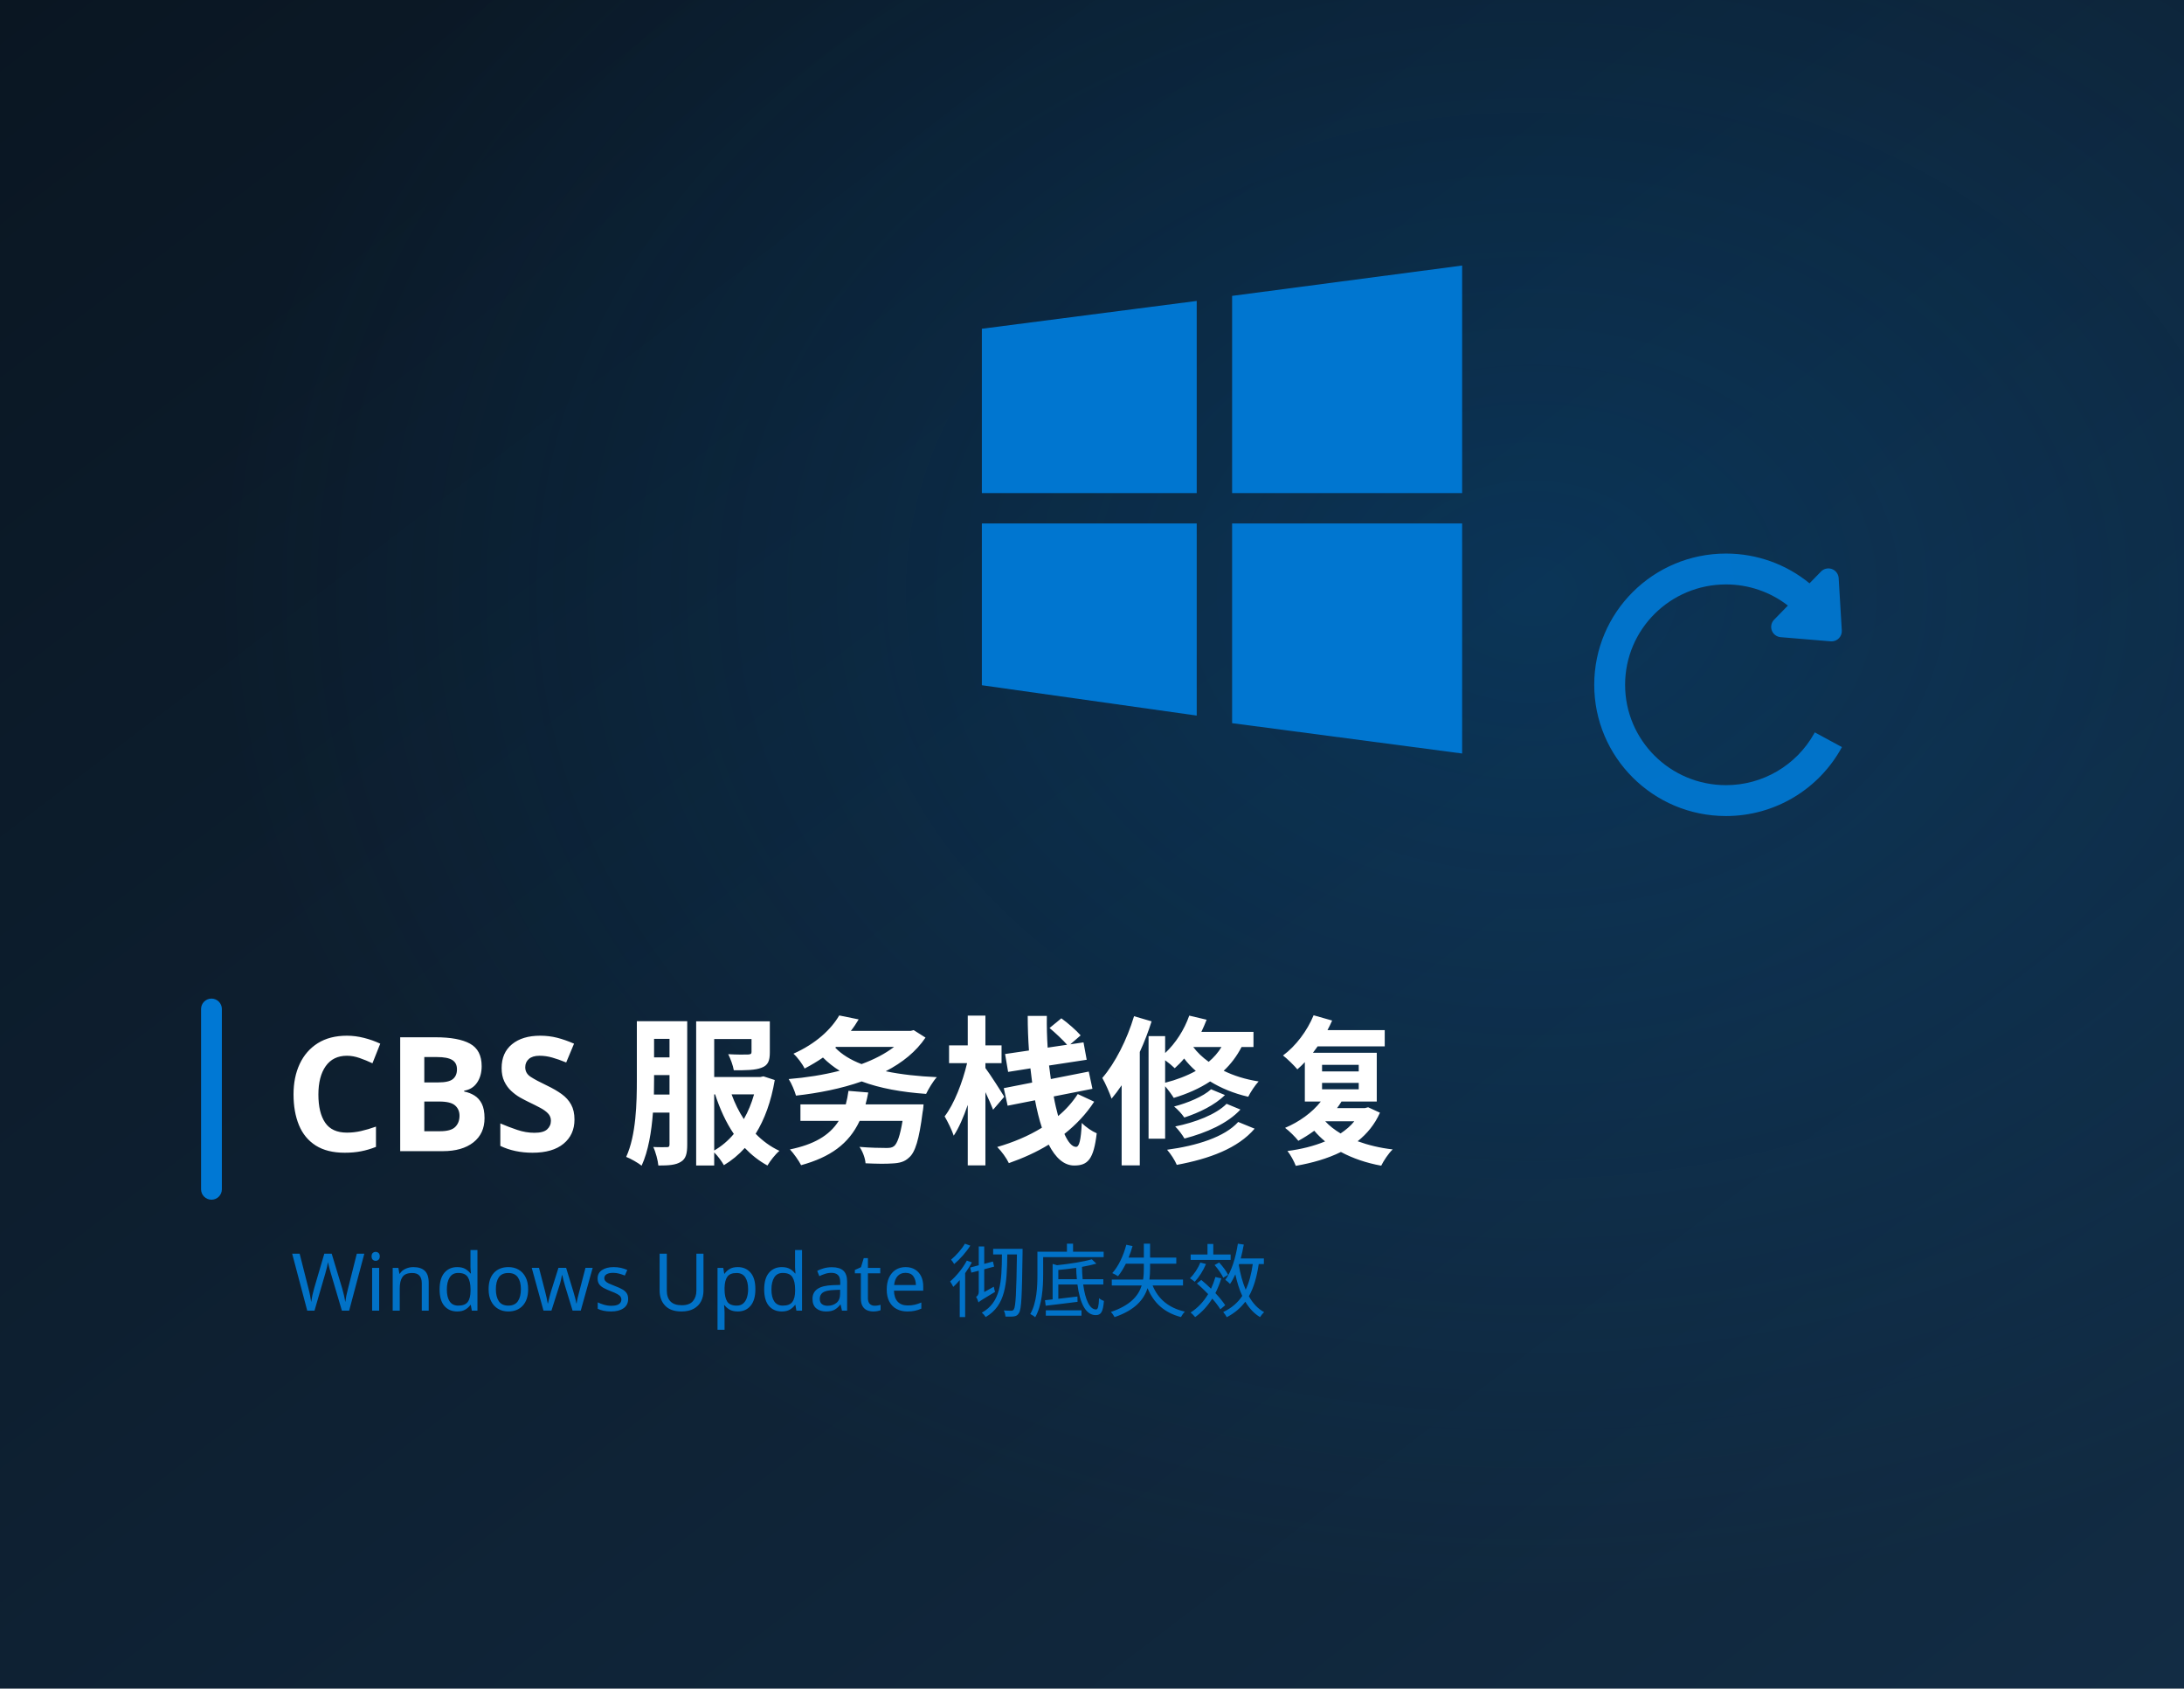
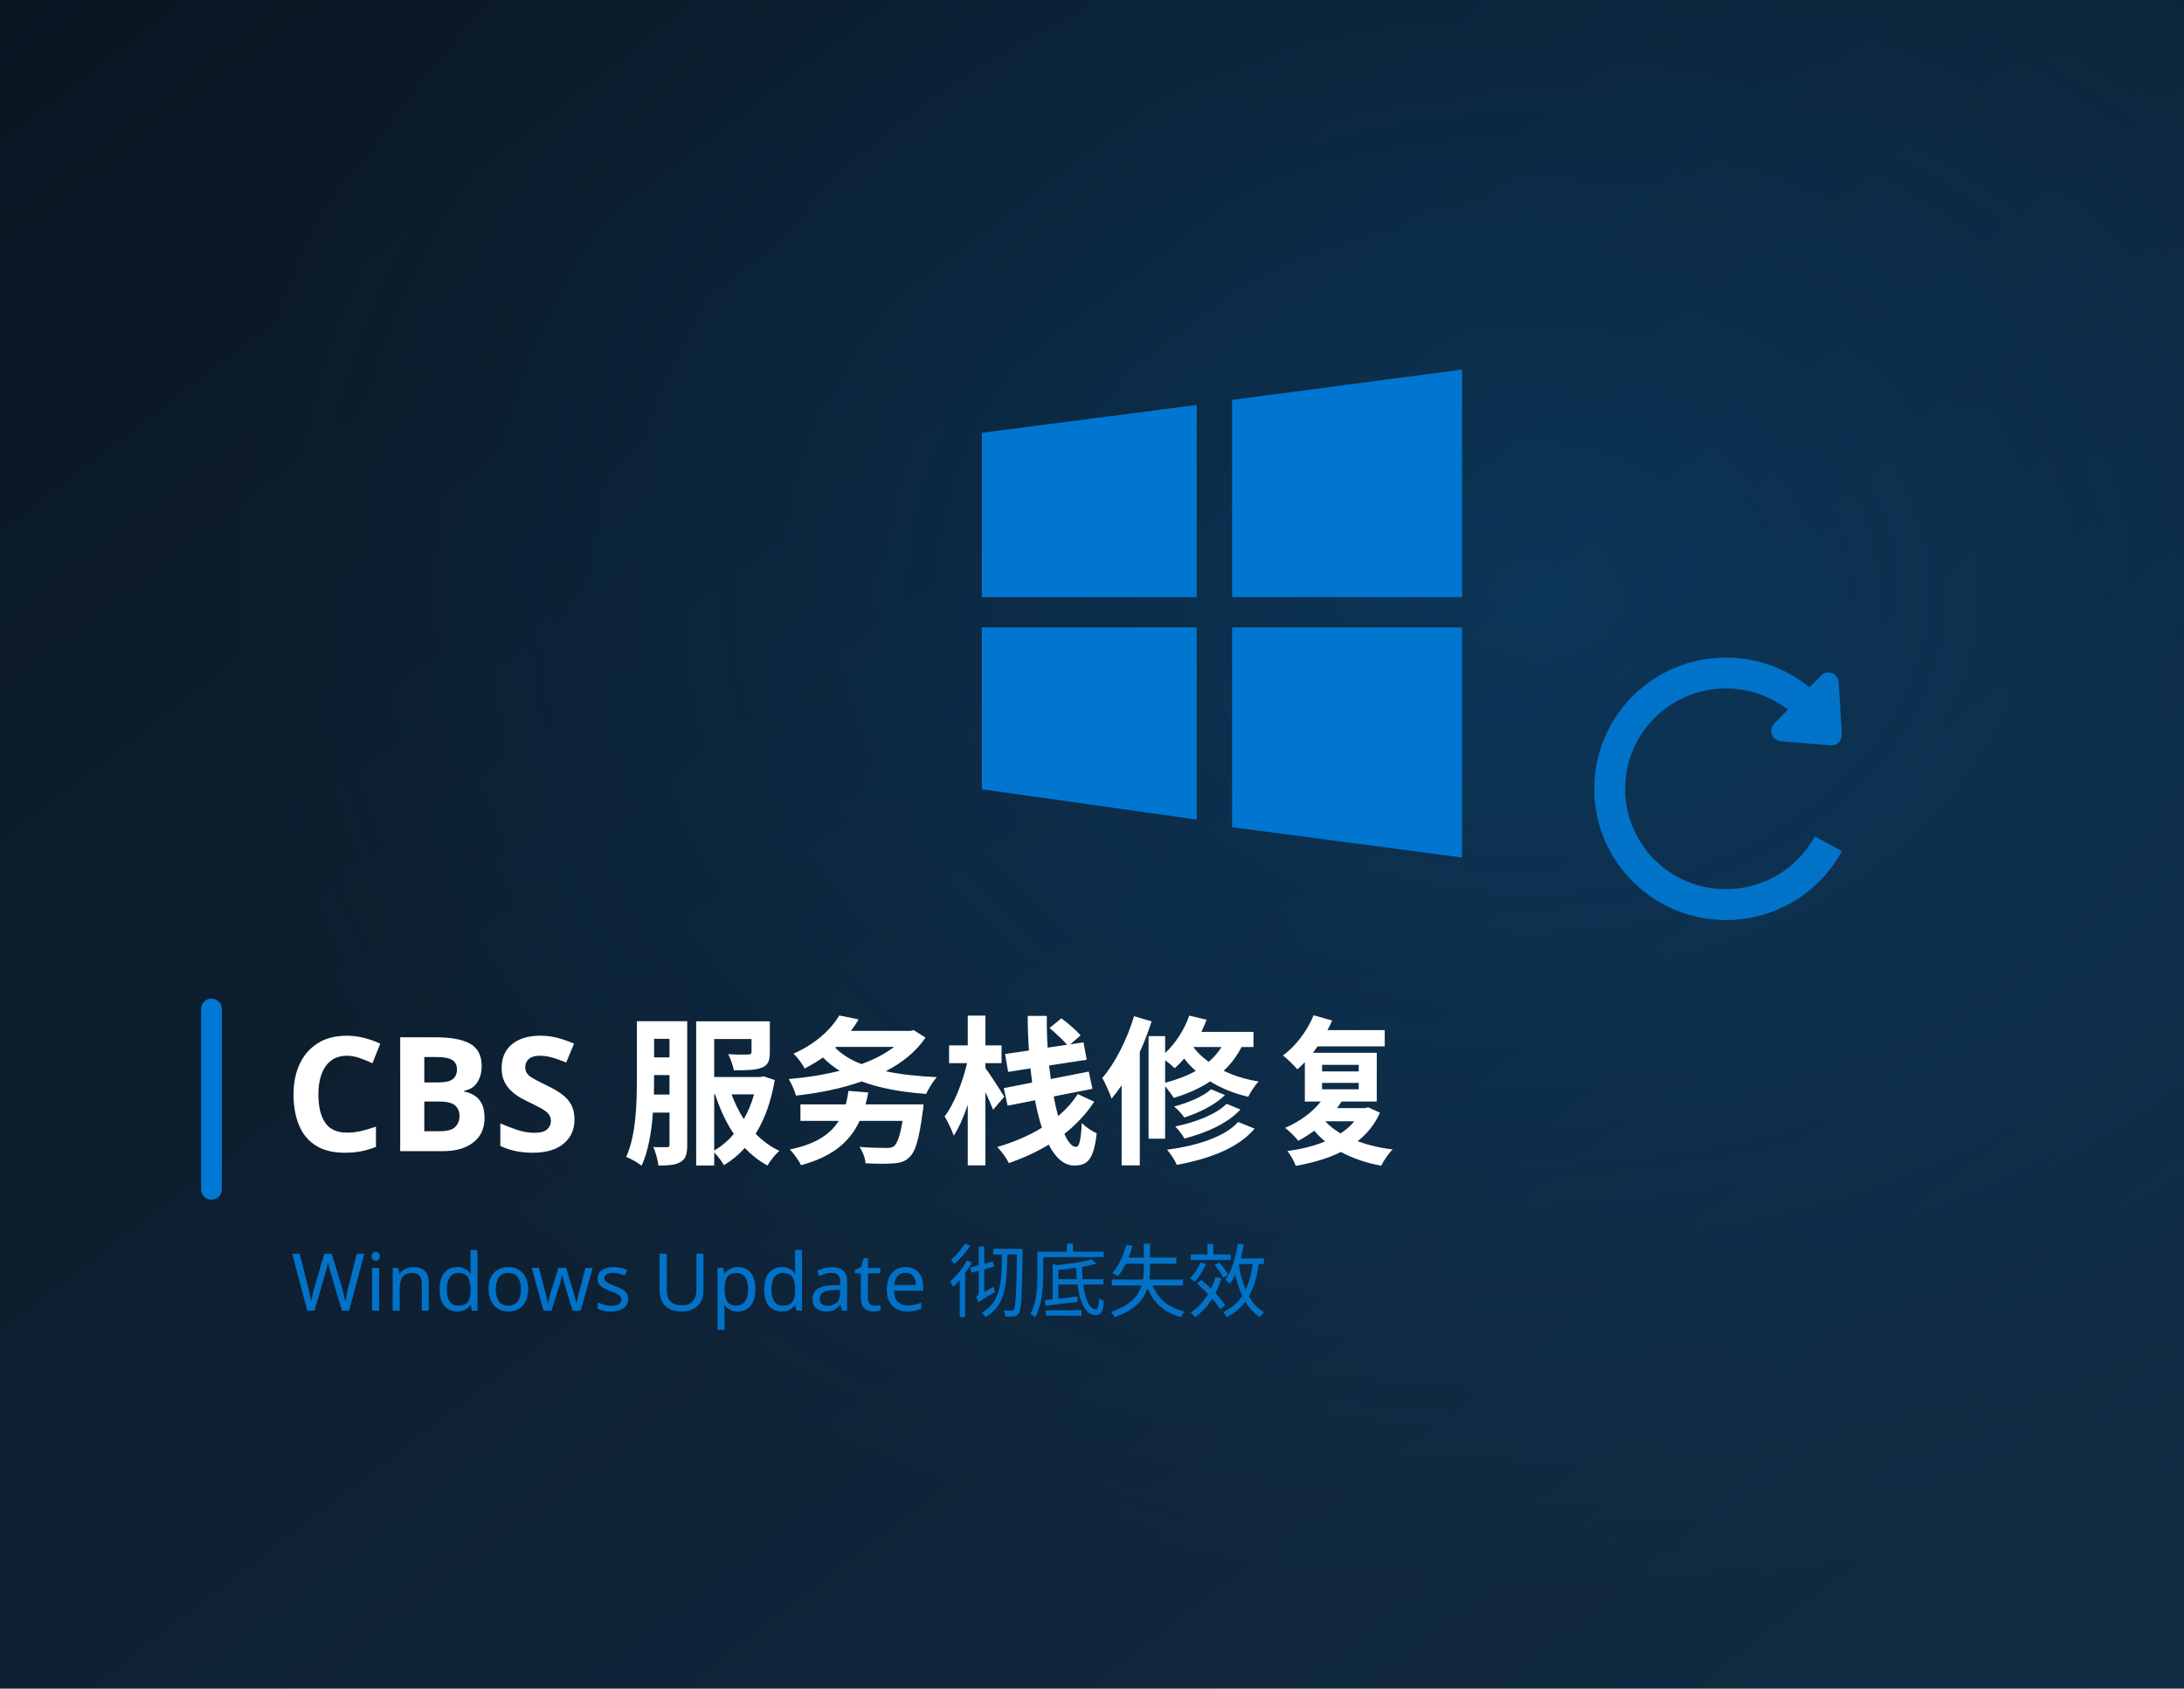
<svg xmlns="http://www.w3.org/2000/svg" width="630" height="487" viewBox="0 0 630 487" font-family="Microsoft YaHei, PingFang SC, sans-serif">
  <defs>
    <linearGradient id="bg" x1="0" y1="0" x2="1" y2="1">
      <stop offset="0%" stop-color="#0a1622" />
      <stop offset="100%" stop-color="#122c44" />
    </linearGradient>
    <radialGradient id="glow" cx="70%" cy="35%" r="60%">
      <stop offset="0%" stop-color="#0078d4" stop-opacity="0.22" />
      <stop offset="100%" stop-color="#0078d4" stop-opacity="0" />
    </radialGradient>
  </defs>
  <rect width="630" height="487" fill="url(#bg)" />
  <rect width="630" height="487" fill="url(#glow)" />
-   <g transform="translate(265.00,62.00) scale(7.29167)" opacity="0.97">
+   <g transform="translate(265.00,92.00) scale(7.29167)" opacity="0.97">
    <g fill="#0078d4">
      <path d="M2.5 4.5 L11 3.4 V11 H2.5 Z" />
      <path d="M12.4 3.2 L21.5 2 V11 H12.4 Z" />
      <path d="M2.5 12.2 H11 V19.8 L2.5 18.6 Z" />
      <path d="M12.4 12.2 H21.5 V21.3 L12.4 20.1 Z" />
    </g>
  </g>
-   <g transform="translate(448.00,150.00) scale(0.09277)" opacity="0.92">
+   <g transform="translate(448.00,180.00) scale(0.09277)" opacity="0.92">
    <g fill="#0078d4">
      <path d="M537.6 104c96.64 0 187.84 33.6 259.84 92.544l35.712-36.672a32 32 0 0 1 54.656 18.048l0.256 2.368 9.728 162.816a32 32 0 0 1-32.256 33.92l-2.368-0.128-155.648-12.992a32 32 0 0 1-22.08-52.16l1.856-2.048 42.88-44.032A313.6 313.6 0 0 0 537.6 200C364.352 200 224 339.712 224 512s140.352 312 313.6 312a313.728 313.728 0 0 0 274.56-161.088l1.664-3.008 84.352 45.76A409.728 409.728 0 0 1 537.6 920C311.424 920 128 737.408 128 512s183.424-408 409.6-408z" />
    </g>
  </g>
  <rect x="58" y="288" width="6" height="58" fill="#0078d4" rx="3" />
  <text x="82" y="332" font-size="46" font-weight="bold" fill="#ffffff">CBS 服务栈修复</text>
  <text x="84" y="378" font-size="23" fill="#0078d4" opacity="0.92">Windows Update 彻底失效</text>
</svg>
